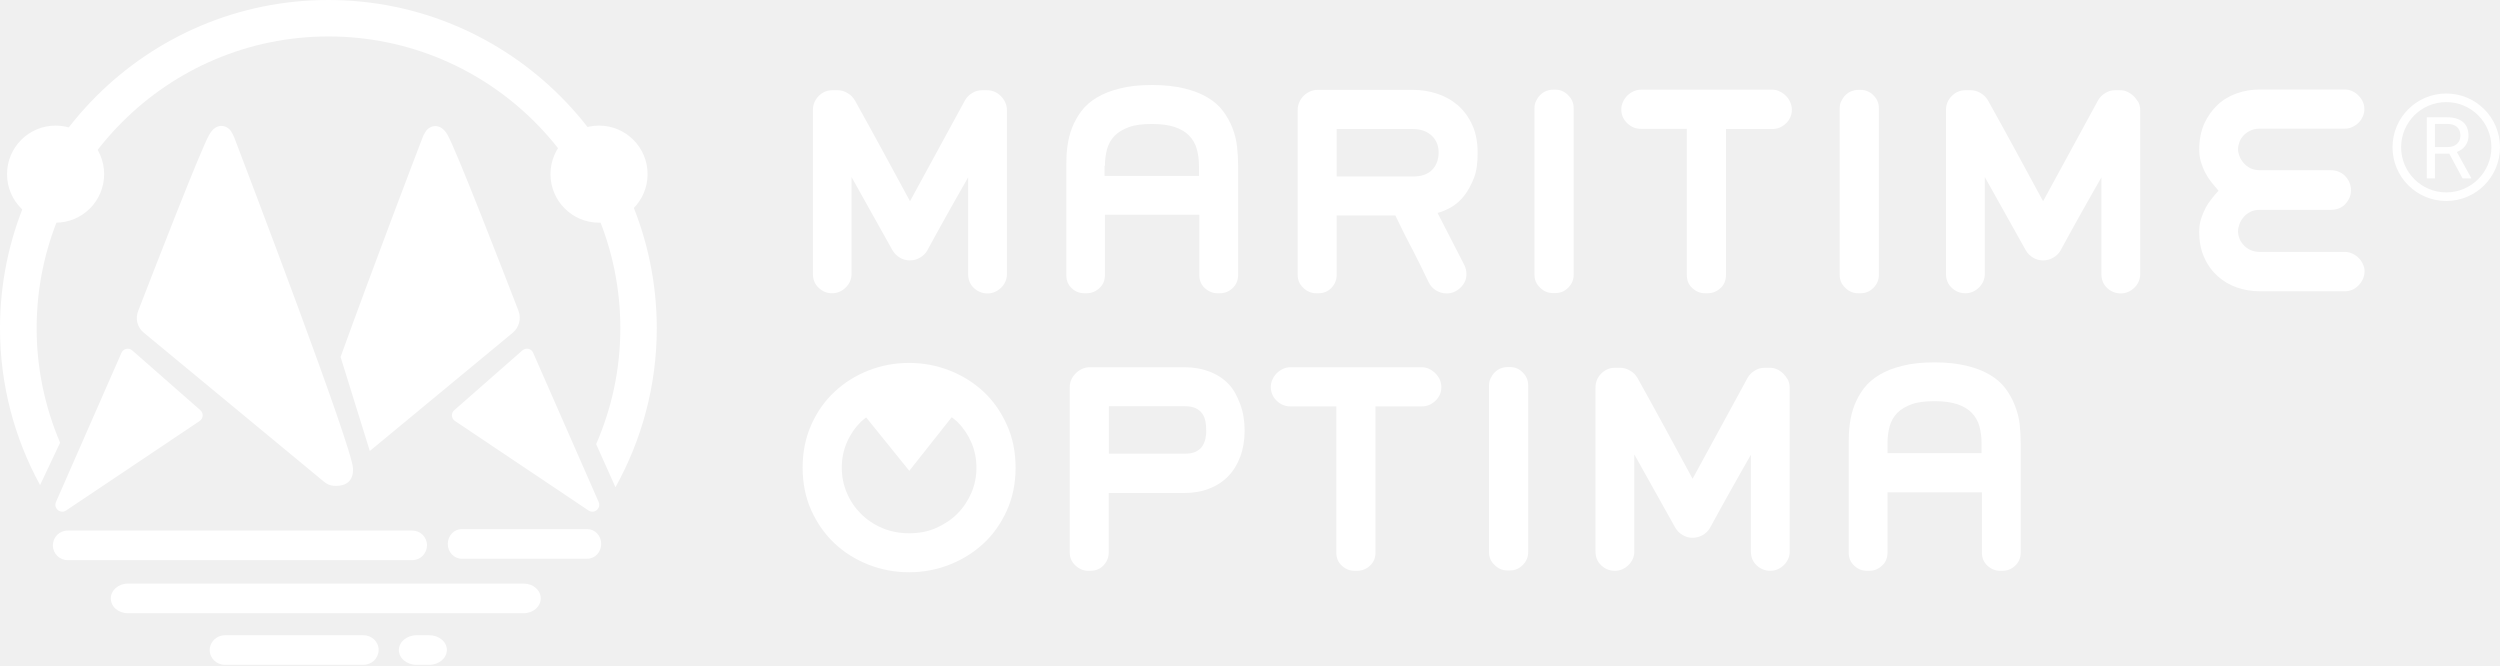
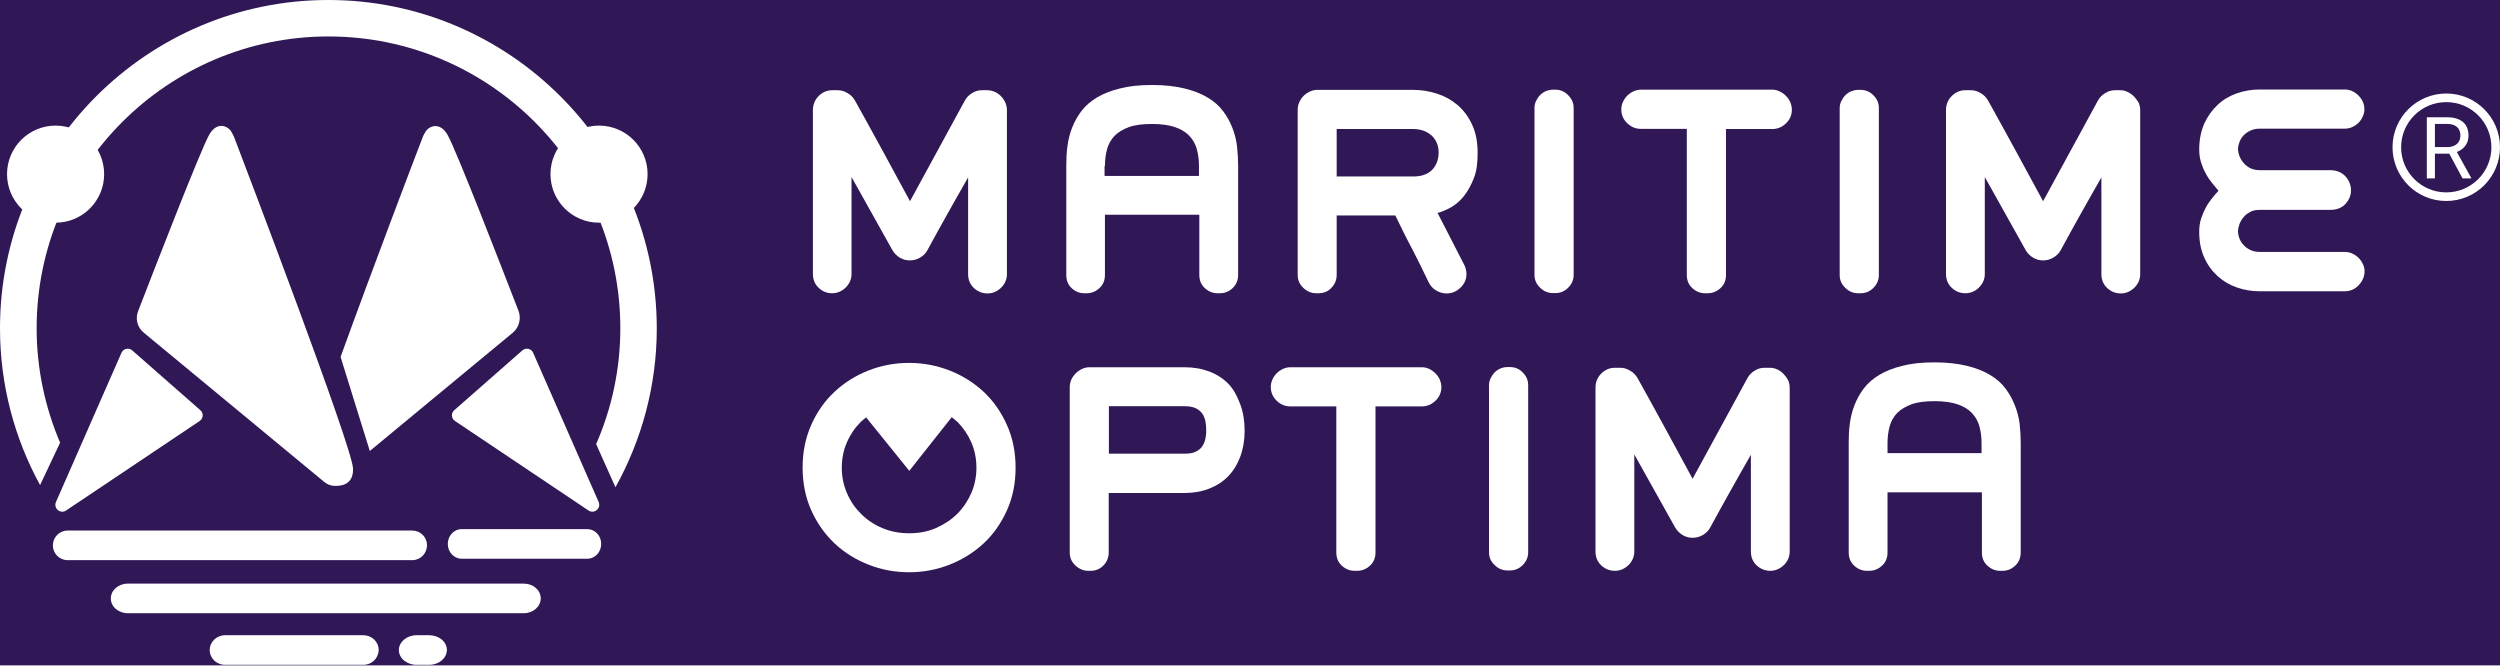
<svg xmlns="http://www.w3.org/2000/svg" width="2326" height="619" viewBox="0 0 2326 619" fill="none">
  <g clip-path="url(#clip0_5_4)">
+     <rect width="2326" height="619" fill="#301856" />
    <path d="M383.538 521.169H62.971C55.415 521.169 49.202 515.124 49.202 507.401C49.202 499.845 55.247 493.633 62.971 493.633H383.538C391.094 493.633 397.307 499.677 397.307 507.401C397.139 515.124 391.094 521.169 383.538 521.169Z" fill="white" />
    <path d="M487.315 570.531H118.89C110.158 570.531 103.105 564.486 103.105 556.763C103.105 549.207 110.158 542.995 118.89 542.995H487.315C496.047 542.995 503.1 549.039 503.1 556.763C503.1 564.318 496.047 570.531 487.315 570.531Z" fill="white" />
    <path d="M546.424 519.824H429.549C422.496 519.824 416.619 513.78 416.619 506.056C416.619 498.501 422.328 492.288 429.549 492.288H546.424C553.477 492.288 559.354 498.333 559.354 506.056C559.354 513.612 553.645 519.824 546.424 519.824Z" fill="white" />
    <path d="M338.03 618.551H209.401C201.508 618.551 195.127 612.506 195.127 604.783C195.127 597.227 201.508 591.015 209.401 591.015H338.03C345.923 591.015 352.304 597.059 352.304 604.783C352.136 612.506 345.923 618.551 338.03 618.551Z" fill="white" />
    <path d="M399.322 618.551H387.568C378.5 618.551 371.111 612.506 371.111 604.783C371.111 597.227 378.5 591.015 387.568 591.015H399.322C408.39 591.015 415.779 597.059 415.779 604.783C415.611 612.506 408.39 618.551 399.322 618.551Z" fill="white" />
    <path d="M485.971 326.065L422.664 381.64C419.474 384.327 419.809 389.364 423.336 391.714L547.6 474.994C552.805 478.52 559.522 472.979 557.003 467.102L496.047 328.247C494.368 324.218 489.33 323.21 485.971 326.065Z" fill="white" />
    <path d="M123.088 326.065L186.395 381.64C189.586 384.327 189.25 389.364 185.724 391.714L61.46 474.994C56.255 478.52 49.538 472.979 52.056 467.102L113.013 328.247C114.86 324.218 119.898 323.21 123.088 326.065Z" fill="white" />
    <path d="M133.667 309.443L301.759 448.466C304.278 450.481 307.301 451.824 310.491 451.992C317.544 452.495 328.963 450.984 328.459 435.873C327.619 415.389 228.712 156.148 217.965 127.941C217.126 125.926 216.118 123.911 214.943 122.064C211.248 116.691 201.509 113.165 194.624 125.422C186.563 139.526 143.071 251.852 128.63 289.127C125.607 296.514 127.79 304.574 133.667 309.443Z" fill="white" />
    <path d="M482.445 289.295C468.003 252.02 424.511 139.526 416.451 125.59C409.566 113.333 399.658 116.859 396.132 122.232C394.956 124.079 393.781 126.094 393.109 128.109C386.392 145.403 346.762 249.502 316.872 332.11L344.075 419.587L477.239 309.443C482.948 304.574 485.131 296.514 482.445 289.295Z" fill="white" />
    <path d="M51.721 207.191C76.668 207.191 96.892 186.969 96.892 162.025C96.892 137.081 76.668 116.859 51.721 116.859C26.773 116.859 6.549 137.081 6.549 162.025C6.549 186.969 26.773 207.191 51.721 207.191Z" fill="white" />
    <path d="M557.339 207.191C582.286 207.191 602.51 186.969 602.51 162.025C602.51 137.081 582.286 116.859 557.339 116.859C532.391 116.859 512.167 137.081 512.167 162.025C512.167 186.969 532.391 207.191 557.339 207.191Z" fill="white" />
    <path d="M55.919 411.864C41.981 379.123 34.089 343.192 34.089 305.414C34.089 155.813 155.833 33.916 305.621 33.916C455.409 33.916 577.154 155.645 577.154 305.414C577.154 343.696 569.093 380.13 554.652 413.207L572.62 453.336C596.969 409.513 611.074 358.975 611.074 305.414C610.906 137.008 473.881 0 305.453 0C137.026 0 0 137.008 0 305.414C0 358.303 13.602 408.002 37.279 451.321L55.919 411.864Z" fill="white" />
    <path d="M774.128 272.841C778.998 272.841 783.364 270.994 786.89 267.468C790.417 263.942 792.264 259.744 792.264 254.875V164.712L830.383 232.88C832.062 235.734 834.413 238.085 837.267 239.764C840.122 241.443 843.145 242.283 846.503 242.283C849.862 242.283 853.052 241.443 855.907 239.764C858.762 238.085 861.113 235.902 862.624 233.216C868.837 221.631 875.218 210.381 881.431 199.132C887.645 187.882 894.194 176.633 900.743 165.048V255.043C900.743 260.08 902.422 264.446 905.948 267.804C909.475 271.162 913.673 273.009 918.878 273.009C923.58 273.009 927.778 271.162 931.473 267.636C934.999 264.11 936.846 259.912 936.846 255.043V102.42C936.846 100.07 936.342 97.719 935.335 95.368C934.327 93.186 932.984 91.171 931.305 89.492C929.625 87.813 927.778 86.469 925.595 85.462C923.244 84.455 920.893 83.951 918.543 83.951H913.505C910.314 83.951 907.292 84.79 904.437 86.637C901.582 88.316 899.231 90.667 897.72 93.521L846.671 187.211C838.107 171.428 829.543 155.645 820.979 139.862C812.415 124.247 804.018 108.8 795.454 93.521C793.775 90.667 791.592 88.316 788.569 86.637C785.547 84.79 782.524 83.951 779.334 83.951H774.296C769.426 83.951 765.228 85.798 761.702 89.324C758.175 92.85 756.328 97.383 756.328 102.42V254.875C756.328 259.912 758.007 264.278 761.534 267.636C765.06 270.994 769.09 272.841 774.128 272.841Z" fill="white" />
    <path d="M1008.89 272.84H1011.07C1015.43 272.84 1019.3 271.329 1022.82 268.139C1026.35 264.949 1028.03 260.919 1028.03 255.714V199.803H1115.85V255.714C1115.85 260.919 1117.53 264.949 1121.06 268.139C1124.58 271.329 1128.45 272.84 1132.81 272.84H1135C1139.36 272.84 1143.39 271.329 1146.75 268.139C1150.11 264.949 1151.96 260.919 1151.96 255.714V154.301C1151.96 148.425 1151.62 142.38 1150.95 136.336C1150.28 130.291 1148.77 124.415 1146.58 118.874C1144.4 113.333 1141.54 108.128 1137.85 103.259C1134.16 98.39 1129.45 94.192 1123.41 90.666C1117.53 87.141 1110.31 84.286 1101.91 82.271C1093.52 80.257 1083.61 79.081 1072.02 79.081C1060.44 79.081 1050.53 80.089 1042.13 82.271C1033.74 84.286 1026.52 87.141 1020.64 90.666C1014.76 94.192 1009.89 98.39 1006.2 103.259C1002.5 108.128 999.649 113.333 997.466 118.874C995.283 124.415 993.94 130.124 993.1 136.336C992.261 142.548 992.093 148.425 992.093 154.301V255.882C992.093 261.087 993.772 265.117 997.298 268.307C1000.49 271.329 1004.52 272.84 1008.89 272.84ZM1028.03 154.301C1028.03 148.761 1028.7 143.556 1030.04 138.687C1031.39 133.817 1033.74 129.788 1037.1 126.262C1040.45 122.904 1044.99 120.217 1050.53 118.202C1056.07 116.188 1063.29 115.348 1071.86 115.348C1080.42 115.348 1087.47 116.356 1093.01 118.202C1098.56 120.049 1103.09 122.736 1106.45 126.262C1109.81 129.788 1112.16 133.817 1113.5 138.687C1114.84 143.556 1115.52 148.761 1115.52 154.301V163.704H1027.69V154.301H1028.03Z" fill="white" />
    <path d="M1356.32 97.887C1350.61 93.017 1344.23 89.492 1337.01 87.141C1329.79 84.79 1322.4 83.615 1314.67 83.615H1225.67C1223.32 83.615 1220.97 84.119 1218.79 85.126C1216.61 86.133 1214.59 87.477 1212.91 89.156C1211.23 90.835 1209.89 92.85 1208.88 95.032C1207.87 97.215 1207.37 99.566 1207.37 102.084V255.882C1207.37 260.584 1209.05 264.445 1212.58 267.804C1216.1 271.162 1220.13 272.841 1224.5 272.841H1226.68C1231.55 272.841 1235.58 271.162 1238.77 267.804C1241.96 264.445 1243.64 260.416 1243.64 255.882V200.475H1298.22C1300.9 206.016 1303.59 211.388 1306.11 216.593C1308.63 221.798 1311.32 226.668 1313.83 231.537C1316.35 236.406 1318.87 241.443 1321.39 246.48C1323.91 251.517 1326.43 256.89 1329.12 262.431C1330.79 265.789 1332.98 268.307 1336 270.154C1339.02 272.001 1342.38 273.009 1345.91 273.009C1350.95 273.009 1355.14 271.162 1358.84 267.636C1362.53 264.11 1364.38 259.912 1364.38 255.043C1364.38 252.021 1363.71 249.334 1362.53 246.816L1337.51 198.124C1341.54 197.117 1345.74 195.27 1350.27 192.751C1354.81 190.065 1358.84 186.539 1362.36 182.006C1365.89 177.472 1368.91 171.931 1371.43 165.383C1373.95 158.835 1374.79 151.112 1374.79 142.045C1374.79 132.139 1373.11 123.408 1369.75 116.188C1366.39 108.8 1361.86 102.756 1356.32 97.887ZM1332.31 158.163C1328.28 162.193 1322.4 164.208 1314.67 164.208H1243.64V120.05H1314.67C1317.53 120.05 1320.38 120.386 1323.24 121.225C1326.09 122.065 1328.61 123.408 1330.96 125.255C1333.31 127.102 1335.16 129.452 1336.5 132.307C1337.85 135.161 1338.52 138.351 1338.52 142.213C1338.35 148.761 1336.34 154.134 1332.31 158.163Z" fill="white" />
    <path d="M1447.17 83.447H1444.82C1442.63 83.447 1440.45 83.951 1438.27 84.79C1436.25 85.63 1434.4 86.973 1432.89 88.484C1431.38 89.995 1430.21 91.842 1429.2 93.857C1428.19 95.872 1427.69 98.055 1427.69 100.405V255.715C1427.69 260.416 1429.37 264.278 1432.89 267.636C1436.25 270.994 1440.28 272.673 1444.82 272.673H1447.17C1451.87 272.673 1455.73 270.994 1459.09 267.636C1462.45 264.278 1464.13 260.248 1464.13 255.715V100.573C1464.13 95.872 1462.45 92.01 1459.09 88.652C1455.73 85.126 1451.7 83.447 1447.17 83.447Z" fill="white" />
    <path d="M1661.6 89.156C1659.93 87.477 1658.08 86.133 1655.89 85.126C1653.71 83.951 1651.36 83.447 1649.01 83.447H1526.76C1524.41 83.447 1522.06 83.951 1519.88 84.958C1517.69 85.966 1515.68 87.309 1514 88.988C1512.32 90.667 1510.98 92.682 1509.97 94.864C1508.96 97.047 1508.46 99.398 1508.46 101.916C1508.46 106.785 1510.31 111.151 1514 114.677C1517.69 118.203 1521.89 119.882 1526.76 119.882H1569.41V255.715C1569.41 260.92 1571.09 264.949 1574.62 268.139C1578.15 271.329 1582.01 272.841 1586.37 272.841H1588.73C1593.26 272.841 1597.12 271.329 1600.65 268.139C1604.17 264.949 1605.85 260.92 1605.85 255.715V120.05H1648.84C1653.71 120.05 1657.91 118.371 1661.6 114.845C1665.3 111.319 1667.15 107.121 1667.15 102.084C1667.15 99.734 1666.64 97.383 1665.63 95.032C1664.63 92.682 1663.28 90.835 1661.6 89.156Z" fill="white" />
    <path d="M1731.13 272.841C1735.83 272.841 1739.69 271.162 1743.05 267.804C1746.41 264.446 1748.09 260.416 1748.09 255.883V100.573C1748.09 95.872 1746.41 92.01 1743.05 88.652C1739.69 85.294 1735.66 83.615 1731.13 83.615H1728.77C1726.59 83.615 1724.41 84.119 1722.23 84.958C1720.21 85.798 1718.36 87.141 1716.85 88.652C1715.34 90.163 1714.17 92.01 1713.16 94.025C1712.15 96.04 1711.65 98.222 1711.65 100.573V255.883C1711.65 260.584 1713.33 264.446 1716.85 267.804C1720.21 271.162 1724.24 272.841 1728.77 272.841H1731.13Z" fill="white" />
    <path d="M1985.36 89.66C1983.68 87.981 1981.84 86.637 1979.65 85.63C1977.47 84.455 1975.29 83.951 1972.77 83.951H1967.73C1964.54 83.951 1961.52 84.79 1958.66 86.637C1955.81 88.316 1953.46 90.667 1951.94 93.521L1900.9 187.211C1892.33 171.428 1883.77 155.645 1875.2 139.862C1866.64 124.247 1858.24 108.8 1849.68 93.521C1848 90.667 1845.82 88.316 1842.79 86.637C1839.94 84.79 1836.75 83.951 1833.56 83.951H1828.52C1823.65 83.951 1819.45 85.798 1815.93 89.324C1812.4 92.85 1810.55 97.215 1810.55 102.42V254.875C1810.55 259.912 1812.23 264.278 1815.76 267.636C1819.28 270.994 1823.48 272.841 1828.52 272.841C1833.39 272.841 1837.76 270.994 1841.28 267.468C1844.81 263.942 1846.66 259.744 1846.66 254.875V164.712L1884.78 232.88C1886.45 235.734 1888.81 238.085 1891.66 239.764C1894.51 241.443 1897.54 242.283 1900.9 242.283C1904.25 242.283 1907.44 241.443 1910.3 239.764C1913.15 238.085 1915.51 235.902 1917.02 233.216C1923.23 221.631 1929.61 210.381 1935.82 199.132C1942.04 187.882 1948.59 176.633 1955.14 165.048V255.043C1955.14 260.08 1956.81 264.446 1960.34 267.804C1963.87 271.162 1968.07 273.009 1973.27 273.009C1977.97 273.009 1982.17 271.162 1985.87 267.636C1989.39 264.11 1991.24 259.912 1991.24 255.043V102.42C1991.24 100.07 1990.74 97.719 1989.73 95.368C1988.38 93.353 1987.04 91.339 1985.36 89.66Z" fill="white" />
    <path d="M2194.43 239.931C2192.75 238.252 2190.73 236.909 2188.55 235.902C2186.37 234.894 2184.02 234.391 2181.66 234.391H2102.4C2099.05 234.391 2096.19 233.719 2093.67 232.544C2091.15 231.368 2089.14 229.857 2087.46 228.01C2085.78 226.163 2084.44 224.149 2083.6 221.966C2082.76 219.783 2082.25 217.433 2082.25 215.25C2082.25 213.067 2082.76 210.884 2083.6 208.534C2084.44 206.183 2085.78 204 2087.46 201.986C2089.14 199.971 2091.15 198.46 2093.67 197.116C2096.19 195.773 2099.05 195.269 2102.4 195.269H2167.73C2174.11 195.269 2178.98 193.423 2182.34 189.561C2185.69 185.867 2187.37 181.669 2187.37 176.968C2187.37 174.618 2186.87 172.267 2186.03 170.084C2185.19 167.901 2183.85 165.887 2182.17 164.04C2180.49 162.193 2178.47 160.85 2176.12 159.842C2173.77 158.835 2170.92 158.331 2167.73 158.331H2102.4C2099.05 158.331 2096.19 157.659 2093.67 156.484C2091.15 155.141 2089.14 153.63 2087.46 151.615C2085.78 149.6 2084.44 147.585 2083.6 145.235C2082.76 143.052 2082.25 140.869 2082.25 138.686C2082.25 136.504 2082.76 134.489 2083.6 132.138C2084.44 129.788 2085.78 127.773 2087.46 125.926C2089.14 124.247 2091.15 122.736 2093.67 121.56C2096.19 120.385 2099.05 119.714 2102.4 119.714H2181.66C2184.02 119.714 2186.37 119.21 2188.55 118.202C2190.73 117.195 2192.75 115.852 2194.43 114.173C2196.11 112.494 2197.45 110.479 2198.46 108.128C2199.46 105.778 2199.97 103.427 2199.8 101.076C2199.8 98.894 2199.3 96.711 2198.29 94.528C2197.28 92.346 2195.94 90.499 2194.26 88.82C2192.58 87.141 2190.73 85.797 2188.55 84.79C2186.37 83.782 2184.02 83.279 2181.66 83.279H2102.4C2095.02 83.279 2087.96 84.454 2081.25 86.805C2074.53 89.155 2068.48 92.681 2063.28 97.55C2058.07 102.42 2054.04 108.128 2050.85 115.012C2047.83 121.896 2046.15 129.956 2046.15 139.022C2046.15 143.22 2046.65 147.082 2047.83 150.943C2049 154.637 2050.35 158.163 2052.2 161.353C2053.87 164.543 2055.89 167.566 2058.07 170.252C2060.26 172.939 2062.27 175.289 2064.12 177.472C2062.27 179.487 2060.09 181.837 2058.07 184.524C2055.89 187.21 2053.87 190.065 2052.2 193.255C2050.52 196.445 2049 199.971 2047.83 203.665C2046.65 207.358 2046.15 211.388 2046.15 215.586C2046.15 224.652 2047.66 232.712 2050.85 239.596C2053.87 246.48 2058.07 252.188 2063.28 256.89C2068.48 261.591 2074.36 265.117 2081.25 267.467C2087.96 269.818 2095.02 270.993 2102.4 270.993H2181.66C2186.53 270.993 2190.9 269.146 2194.43 265.453C2197.95 261.759 2199.8 257.561 2199.97 253.028C2200.14 250.677 2199.63 248.327 2198.62 246.144C2197.45 243.457 2196.11 241.61 2194.43 239.931Z" fill="white" />
    <path d="M915.184 364.515C906.116 356.12 895.537 349.404 883.446 344.703C871.356 340.002 858.929 337.651 845.831 337.651C832.565 337.651 819.971 340.002 808.048 344.703C796.126 349.404 785.547 355.952 776.479 364.515C767.411 372.91 760.19 383.152 754.817 395.241C749.443 407.33 746.756 420.595 746.756 435.034C746.756 449.474 749.443 462.906 754.817 474.827C760.19 486.748 767.411 496.99 776.479 505.553C785.547 514.116 796.126 520.664 808.048 525.365C819.971 530.067 832.565 532.417 845.831 532.417C858.929 532.417 871.524 530.067 883.446 525.365C895.369 520.664 905.948 514.116 915.184 505.553C924.252 497.158 931.472 486.748 936.846 474.827C942.22 462.906 944.906 449.642 944.906 435.202C944.906 420.595 942.22 407.33 936.846 395.409C931.472 383.32 924.252 373.078 915.184 364.515ZM903.765 458.54C900.574 465.928 896.208 472.476 890.667 478.017C885.126 483.558 878.409 487.923 870.852 491.281C863.295 494.639 854.899 496.15 845.831 496.15C836.763 496.15 828.367 494.471 820.811 491.281C813.254 488.091 806.537 483.558 800.996 478.017C795.454 472.476 791.088 466.096 787.898 458.54C784.707 451.153 783.196 443.261 783.196 435.202C783.196 426.807 784.707 419.083 787.898 411.696C791.088 404.308 795.454 397.928 800.996 392.387C802.507 390.876 804.354 389.701 805.866 388.357L845.999 438.056L885.461 388.189C887.141 389.533 888.988 390.876 890.667 392.387C896.208 397.928 900.574 404.308 903.765 411.696C906.956 419.083 908.467 426.975 908.467 435.202C908.467 443.261 906.956 451.153 903.765 458.54Z" fill="white" />
    <path d="M1143.06 357.295C1138.19 352.258 1132.31 348.396 1125.26 345.71C1118.2 343.024 1110.48 341.68 1101.91 341.68H1013.75C1011.4 341.68 1009.05 342.184 1006.87 343.192C1004.69 344.199 1002.67 345.542 1000.99 347.221C999.314 348.9 997.802 350.915 996.795 353.098C995.787 355.28 995.283 357.799 995.283 360.318V514.116C995.283 518.817 996.963 522.679 1000.49 526.037C1004.02 529.395 1008.05 531.074 1012.41 531.074H1014.59C1019.46 531.074 1023.49 529.395 1026.69 526.037C1029.88 522.679 1031.55 518.649 1031.55 514.116V458.708H1101.58C1110.14 458.708 1118.04 457.365 1124.92 454.678C1131.81 451.992 1137.85 448.13 1142.72 443.093C1147.59 438.056 1151.28 432.012 1153.97 424.792C1156.66 417.572 1158 409.513 1158 400.614C1158 391.715 1156.66 383.488 1153.97 376.268C1151.28 369.048 1147.93 362.332 1143.06 357.295ZM1121.56 408.002C1121.06 410.52 1120.05 412.871 1118.71 415.054C1117.36 417.236 1115.18 418.915 1112.49 420.259C1109.81 421.602 1106.28 422.105 1102.08 422.105H1031.72V377.947H1102.08C1106.45 377.947 1109.98 378.619 1112.49 379.794C1115.18 381.137 1117.2 382.816 1118.71 384.999C1120.22 387.182 1121.06 389.533 1121.56 392.219C1122.07 394.905 1122.23 397.424 1122.23 399.942C1122.4 402.797 1122.07 405.483 1121.56 408.002Z" fill="white" />
    <path d="M1335.33 347.221C1333.65 345.542 1331.8 344.199 1329.62 343.192C1327.44 342.184 1325.25 341.68 1322.73 341.68H1200.65C1198.3 341.68 1195.95 342.184 1193.77 343.192C1191.59 344.199 1189.57 345.542 1187.89 347.221C1186.21 348.9 1184.87 350.915 1183.86 353.098C1182.85 355.28 1182.35 357.631 1182.35 360.15C1182.35 365.019 1184.2 369.384 1187.89 372.91C1191.59 376.436 1195.78 378.115 1200.65 378.115H1243.31V513.948C1243.31 519.153 1244.99 523.183 1248.51 526.373C1252.04 529.563 1255.9 531.074 1260.27 531.074H1262.62C1267.15 531.074 1271.01 529.563 1274.54 526.373C1278.07 523.183 1279.75 519.153 1279.75 513.948V378.115H1322.73C1327.6 378.115 1331.8 376.436 1335.5 372.91C1339.19 369.384 1341.04 365.187 1341.04 360.15C1341.04 357.799 1340.53 355.448 1339.53 353.098C1338.52 350.747 1337.01 348.9 1335.33 347.221Z" fill="white" />
    <path d="M1404.85 341.512H1402.5C1400.32 341.512 1398.13 342.016 1395.95 342.855C1393.93 343.695 1392.09 345.038 1390.58 346.549C1389.06 348.06 1387.89 349.907 1386.88 351.922C1385.87 353.937 1385.37 356.12 1385.37 358.47V513.78C1385.37 518.481 1387.05 522.343 1390.58 525.701C1393.93 529.059 1397.96 530.738 1402.5 530.738H1404.85C1409.55 530.738 1413.41 529.059 1416.77 525.701C1420.13 522.343 1421.81 518.313 1421.81 513.78V358.47C1421.81 353.769 1420.13 349.907 1416.77 346.549C1413.58 343.191 1409.55 341.512 1404.85 341.512Z" fill="white" />
    <path d="M1659.25 347.725C1657.57 346.046 1655.73 344.703 1653.54 343.695C1651.36 342.688 1649.18 342.184 1646.66 342.184H1641.62C1638.43 342.184 1635.41 343.024 1632.55 344.871C1629.7 346.55 1627.35 348.9 1625.84 351.755L1574.79 445.444C1566.22 429.661 1557.66 413.878 1549.1 398.096C1540.53 382.481 1532.14 367.034 1523.57 351.755C1521.89 348.9 1519.71 346.55 1516.69 344.871C1513.66 343.024 1510.64 342.184 1507.45 342.184H1502.41C1497.54 342.184 1493.35 344.031 1489.82 347.557C1486.29 351.083 1484.45 355.449 1484.45 360.654V513.109C1484.45 518.146 1486.12 522.511 1489.65 525.869C1493.18 529.227 1497.38 531.074 1502.41 531.074C1507.28 531.074 1511.65 529.227 1515.18 525.701C1518.7 522.175 1520.55 517.978 1520.55 513.109V422.777L1558.67 490.946C1560.35 493.8 1562.7 496.15 1565.55 497.829C1568.41 499.509 1571.43 500.348 1574.79 500.348C1578.15 500.348 1581.34 499.509 1584.19 497.829C1587.05 496.15 1589.4 493.968 1590.91 491.281C1597.12 479.696 1603.5 468.447 1609.72 457.197C1615.93 445.948 1622.48 434.698 1629.03 423.113V513.109C1629.03 518.146 1630.71 522.511 1634.23 525.869C1637.76 529.227 1641.96 531.074 1647.16 531.074C1651.87 531.074 1656.06 529.227 1659.76 525.701C1663.28 522.175 1665.13 517.978 1665.13 513.109V360.654C1665.13 358.303 1664.63 355.952 1663.62 353.602C1662.28 351.251 1660.93 349.404 1659.25 347.725Z" fill="white" />
    <path d="M1874.53 376.94C1872.35 371.399 1869.49 366.194 1865.8 361.325C1862.11 356.455 1857.4 352.258 1851.36 348.732C1845.48 345.206 1838.26 342.352 1829.86 340.337C1821.47 338.322 1811.56 337.147 1799.97 337.147C1788.39 337.147 1778.48 338.154 1770.08 340.337C1761.69 342.352 1754.47 345.206 1748.59 348.732C1742.71 352.258 1737.84 356.455 1734.15 361.325C1730.45 366.194 1727.6 371.399 1725.42 376.94C1723.23 382.48 1721.89 388.189 1721.05 394.401C1720.21 400.614 1720.04 406.49 1720.04 412.367V513.948C1720.04 519.153 1721.72 523.182 1725.25 526.372C1728.61 529.562 1732.64 531.074 1737 531.074H1739.19C1743.55 531.074 1747.41 529.562 1750.94 526.372C1754.47 523.182 1756.15 519.153 1756.15 513.948V458.036H1843.97V513.948C1843.97 519.153 1845.65 523.182 1849.18 526.372C1852.7 529.562 1856.56 531.074 1860.93 531.074H1863.11C1867.48 531.074 1871.51 529.562 1874.87 526.372C1878.23 523.182 1880.07 519.153 1880.07 513.948V412.367C1880.07 406.49 1879.74 400.446 1879.07 394.401C1878.39 388.357 1876.72 382.48 1874.53 376.94ZM1843.97 421.601H1756.15V412.199C1756.15 406.658 1756.82 401.453 1758.16 396.584C1759.5 391.715 1761.86 387.685 1765.21 384.159C1768.57 380.801 1773.11 378.115 1778.65 376.1C1784.19 374.085 1791.41 373.246 1799.97 373.246C1808.54 373.246 1815.59 374.253 1821.13 376.1C1826.67 377.947 1831.21 380.633 1834.57 384.159C1837.92 387.685 1840.28 391.715 1841.62 396.584C1842.96 401.453 1843.63 406.658 1843.63 412.199V421.601H1843.97Z" fill="white" />
    <path d="M2322 137C2322 111.595 2301.41 91 2276 91C2250.59 91 2230 111.595 2230 137C2230 162.405 2250.59 183 2276 183C2301.41 183 2322 162.405 2322 137Z" stroke="white" stroke-width="8" />
    <path d="M2278.81 142.992H2265.45V166H2257.91V109.125H2276.74C2283.15 109.125 2288.07 110.583 2291.51 113.5C2294.97 116.417 2296.7 120.661 2296.7 126.234C2296.7 129.776 2295.74 132.862 2293.81 135.492C2291.91 138.122 2289.26 140.089 2285.84 141.391L2299.2 165.531V166H2291.16L2278.81 142.992ZM2265.45 136.859H2276.98C2280.7 136.859 2283.66 135.896 2285.84 133.969C2288.06 132.042 2289.16 129.464 2289.16 126.234C2289.16 122.719 2288.11 120.023 2286 118.148C2283.92 116.273 2280.9 115.323 2276.94 115.297H2265.45V136.859Z" fill="white" />
  </g>
  <defs>
    <clipPath id="clip0_5_4">
      <rect width="2326" height="619" fill="white" />
    </clipPath>
  </defs>
</svg>
